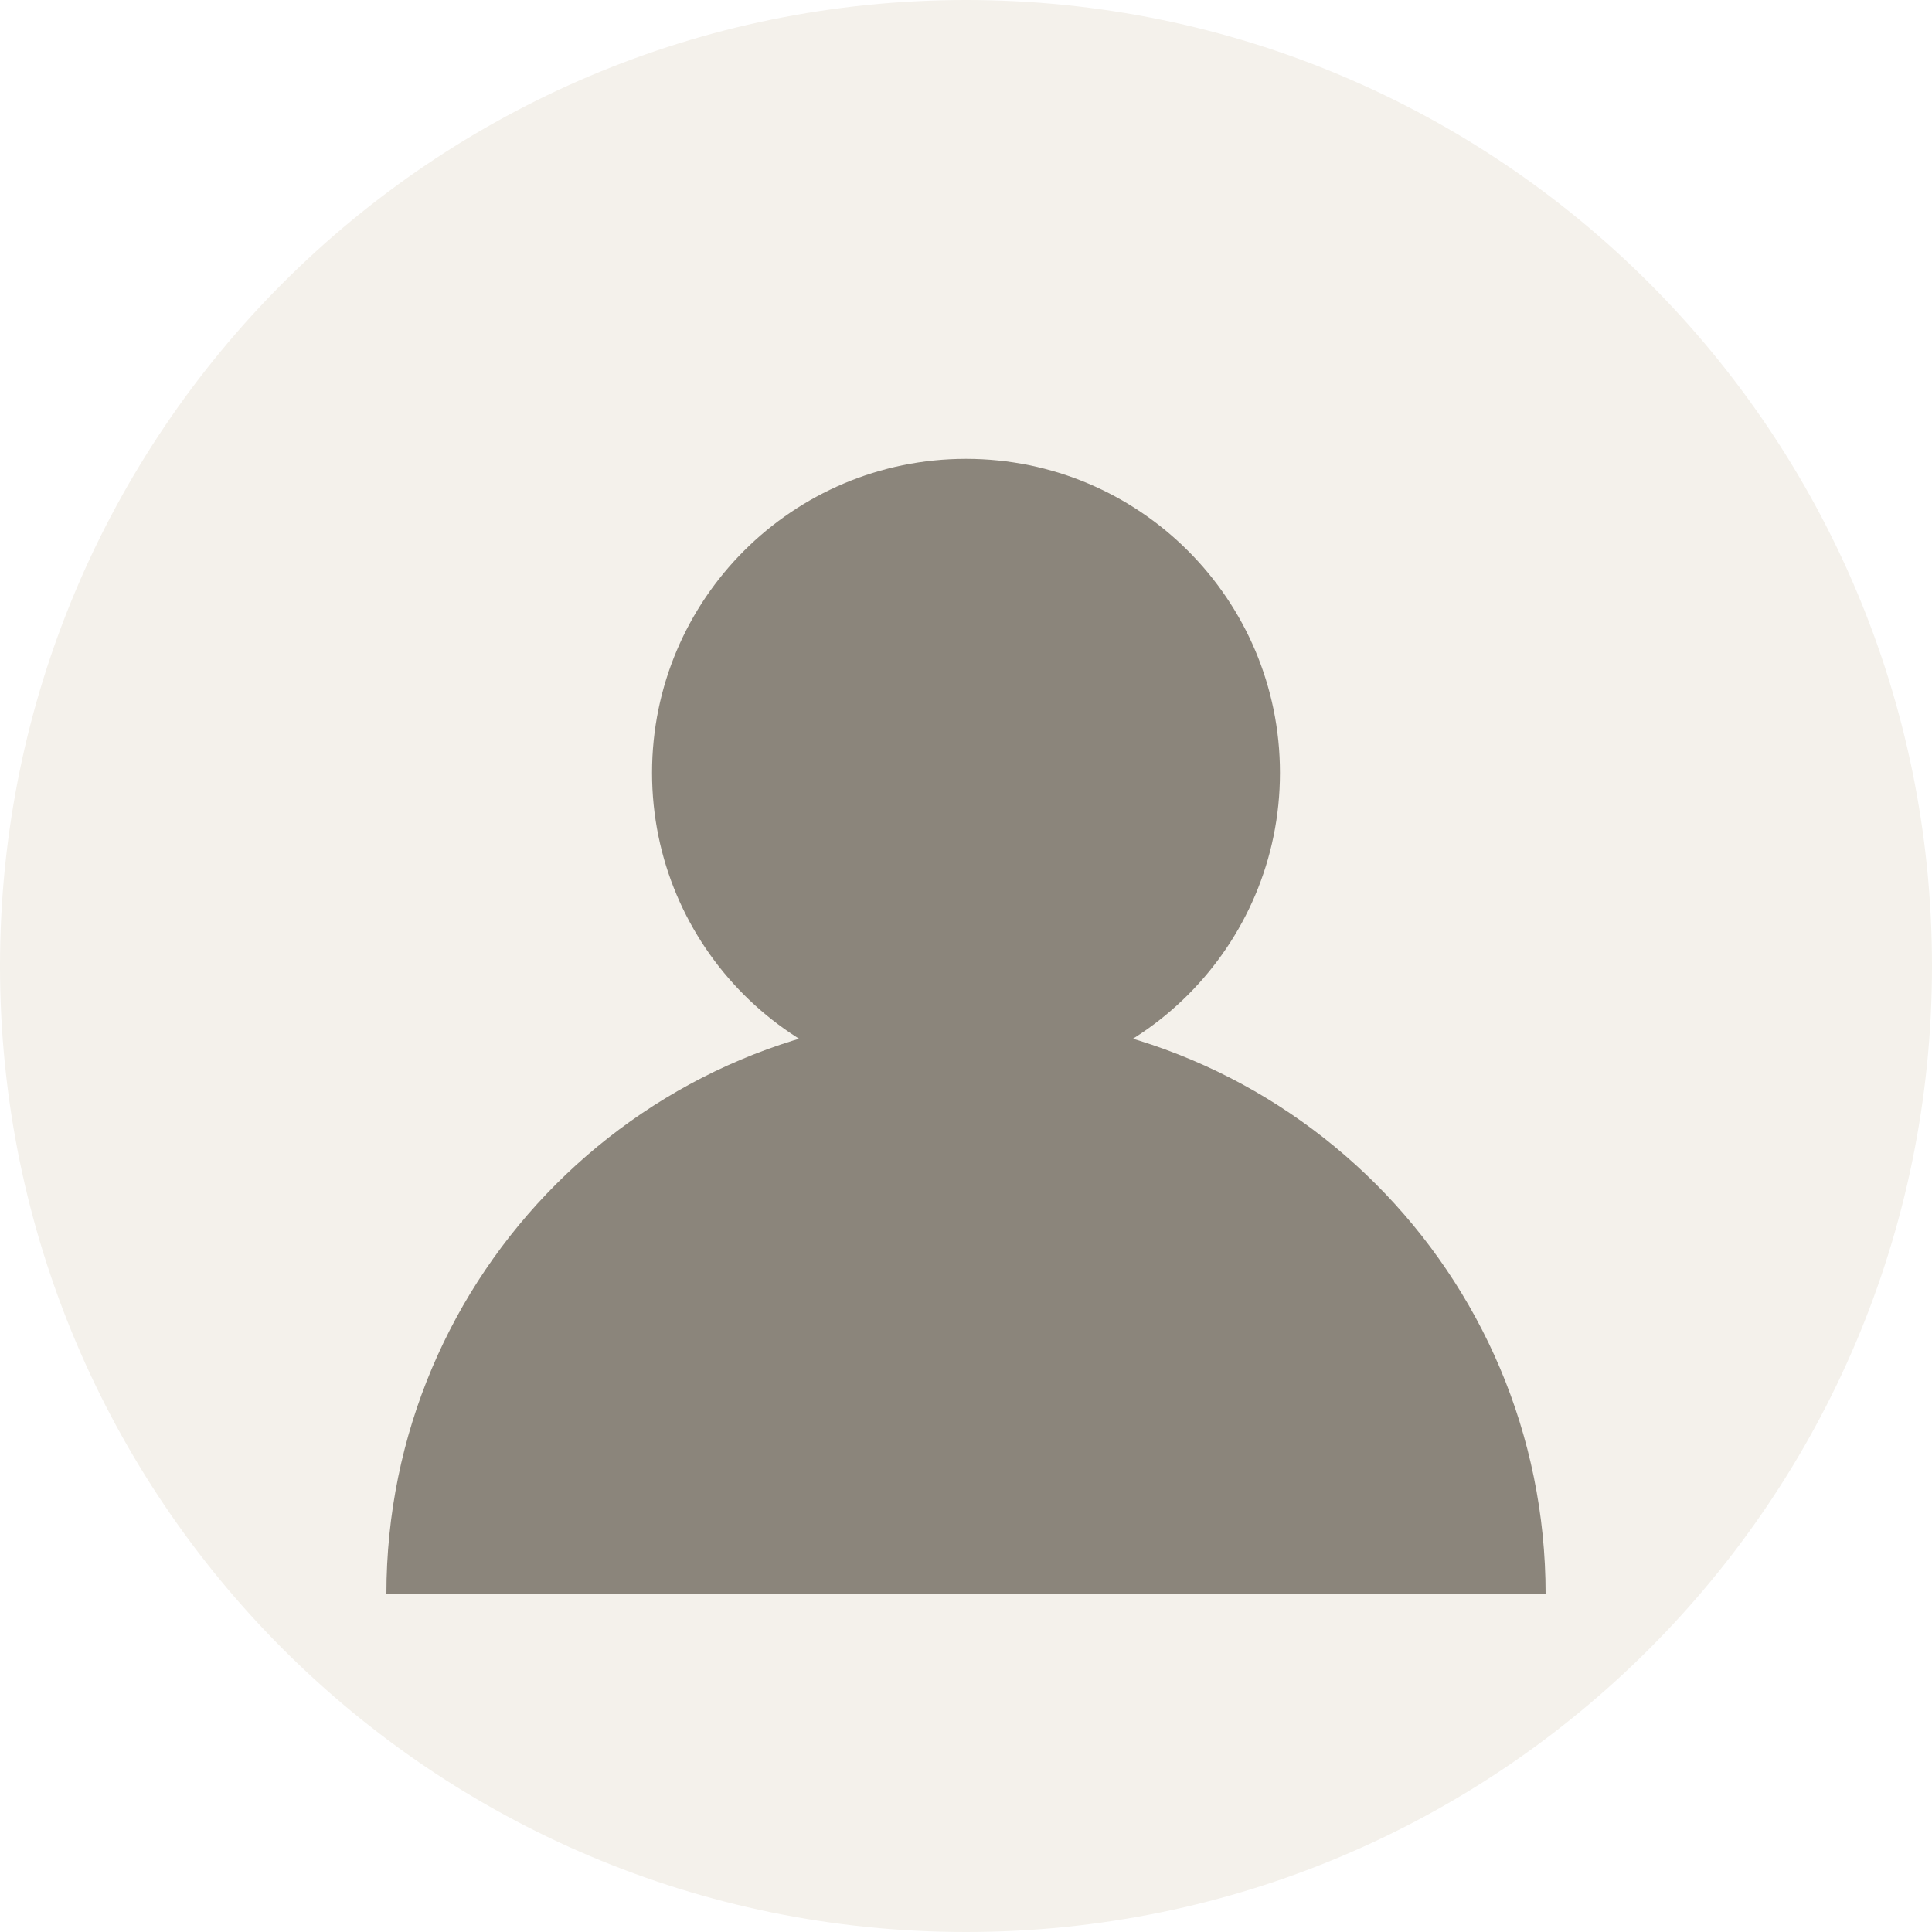
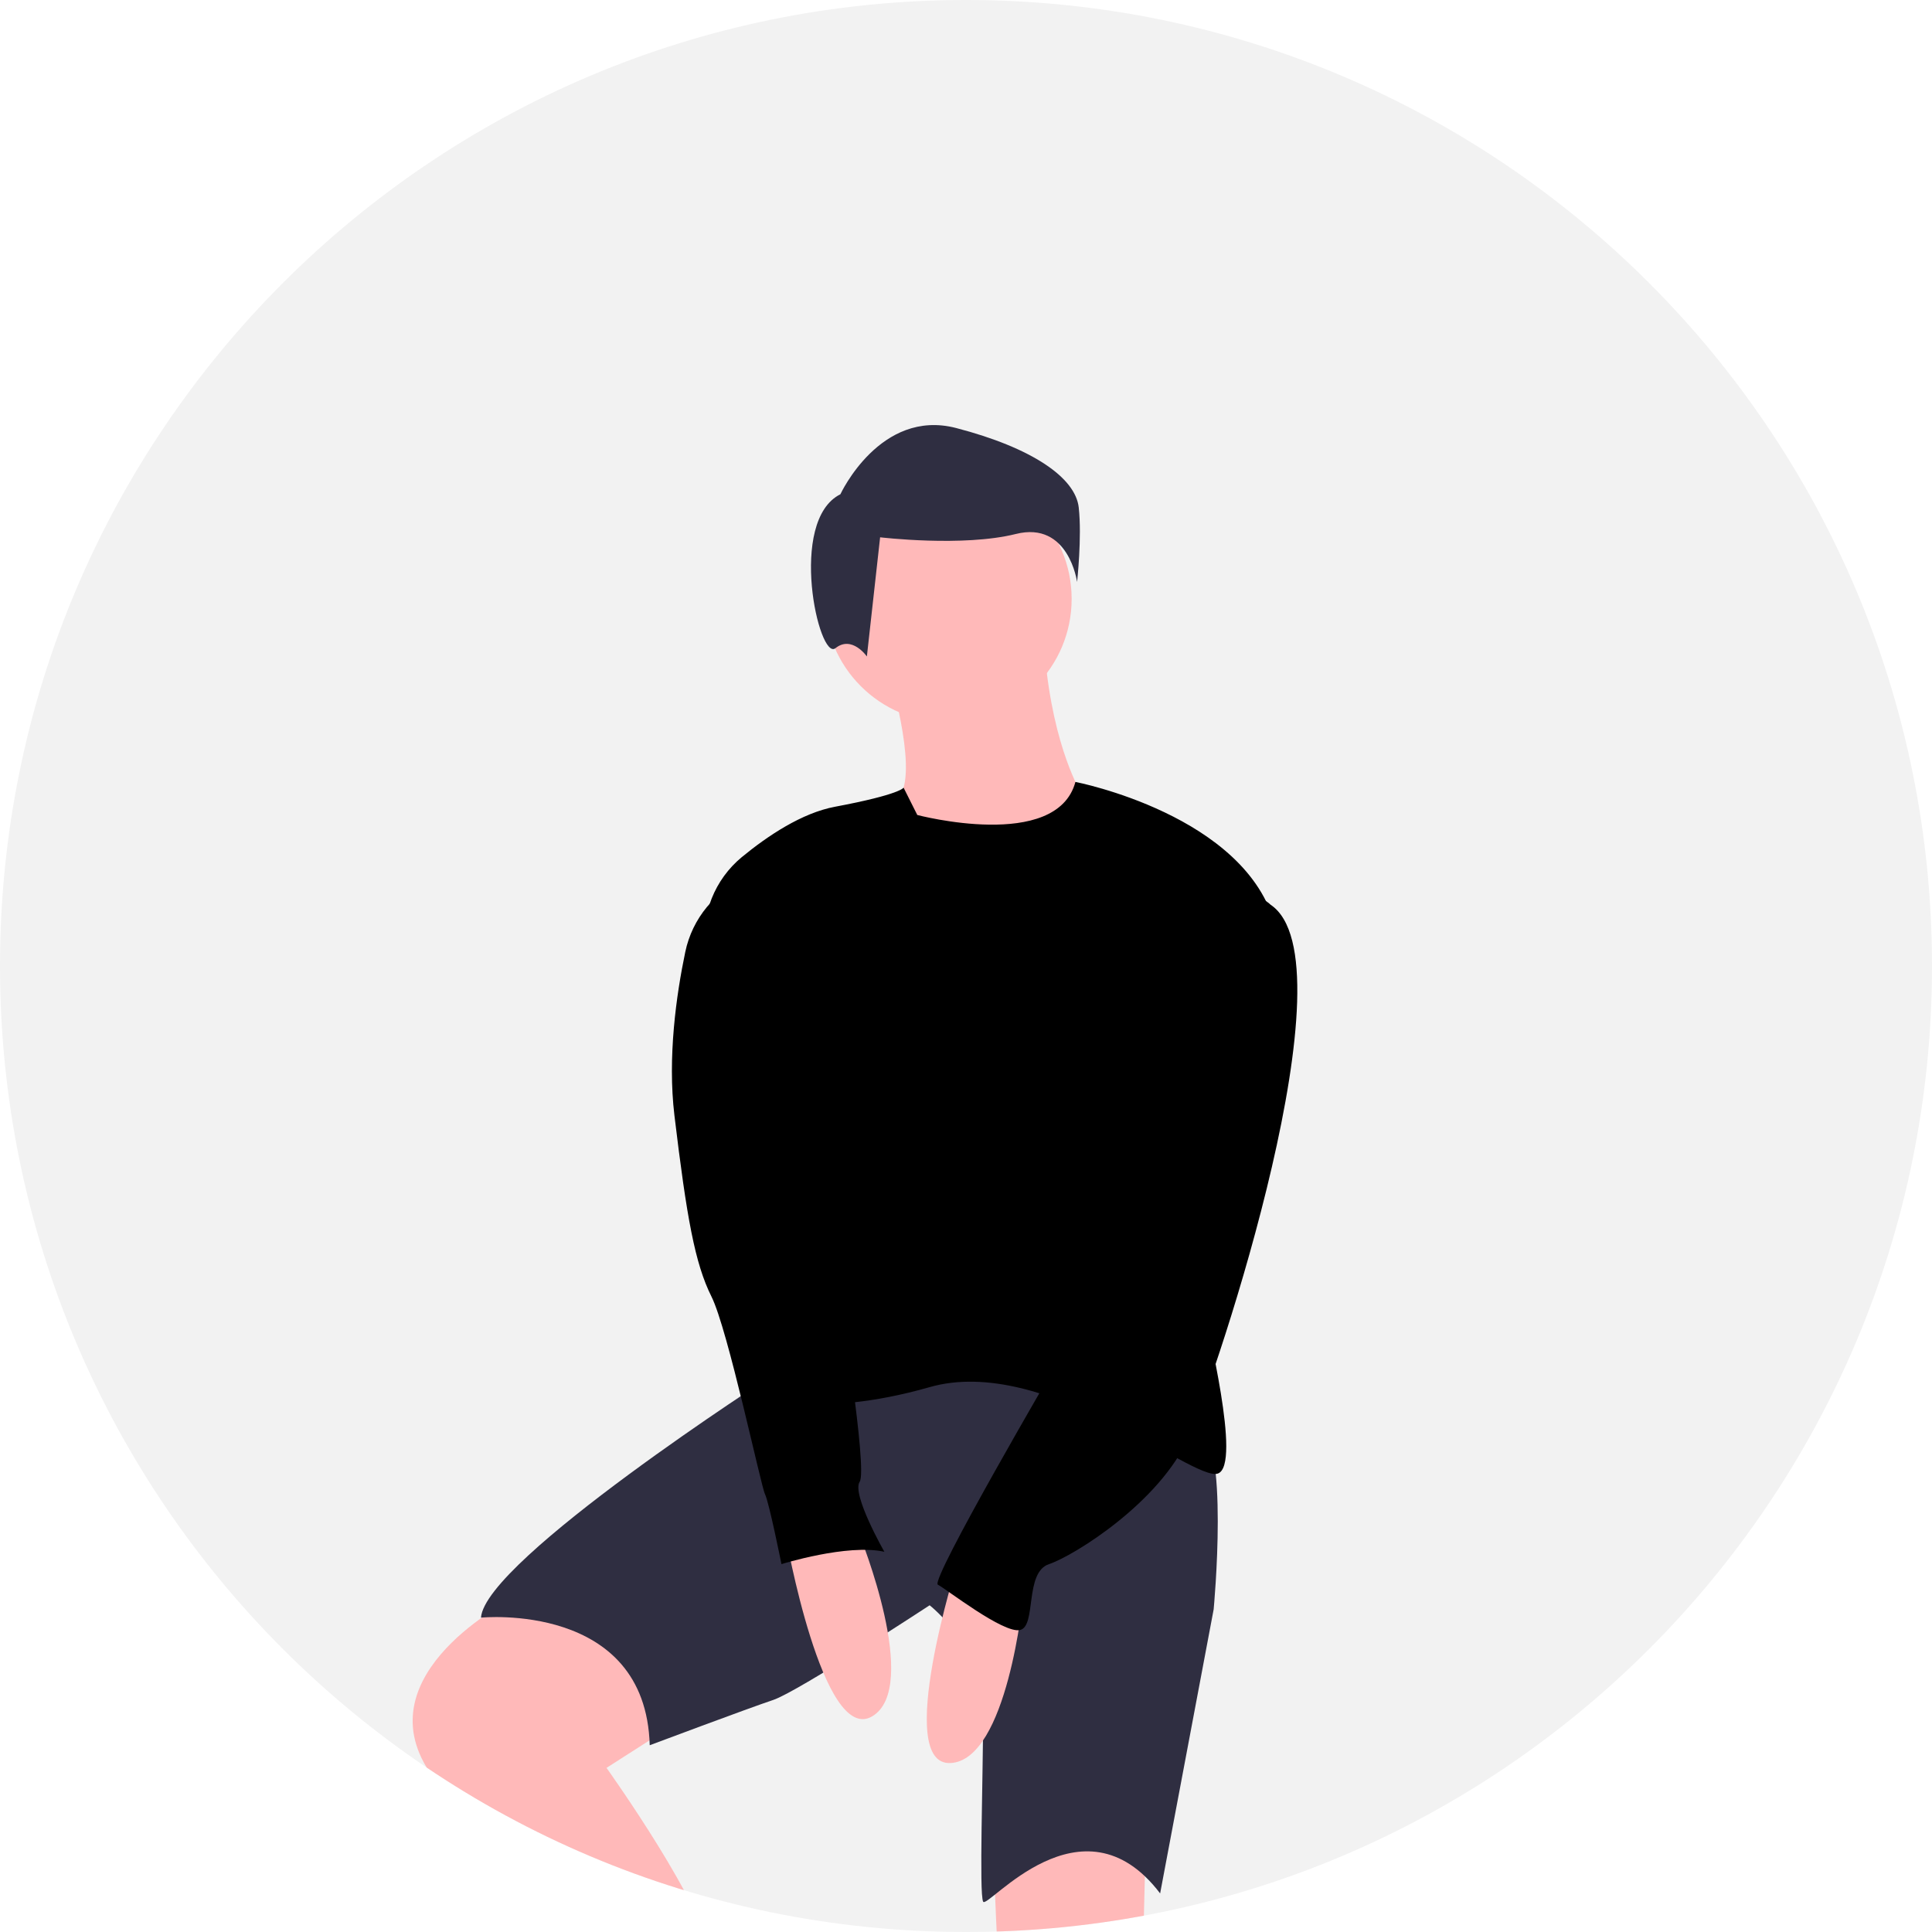
- <svg xmlns="http://www.w3.org/2000/svg" viewBox="0 0 40 40" fill="none">
-   <circle cx="20" cy="20" r="20" fill="#F4F1EB" />
-   <circle cx="20" cy="16" r="6.5" fill="#8B857B" />
-   <path d="M8 33a12 12 0 0 1 24 0z" fill="#8B857B" />
+ <svg xmlns="http://www.w3.org/2000/svg" width="640" height="640" viewBox="0 0 640 640" role="img" artist="Katerina Limpitsouni" source="https://undraw.co/">
+   <defs>
+     <clipPath id="a-257">
+       <circle cx="320" cy="320" r="320" transform="translate(16647 15904)" fill="none" stroke="#707070" stroke-width="1" />
+     </clipPath>
+   </defs>
+   <g transform="translate(-640 -220)">
+     <circle cx="320" cy="320" r="320" transform="translate(640 220)" fill="#f2f2f2" />
+     <g transform="translate(-16007 -15684)" clip-path="url(#a-257)">
+       <g transform="translate(16783.697 16044.811)">
+         <path d="M574.925,358.759s9.545,31.361,4.091,40.906,9.545,30,34.088,20.453,25.907-20.453,25.907-20.453-9.545-15-12.272-46.36Z" transform="translate(-417.302 -277.318)" fill="#ffb9b9" />
+         <path d="M499.912,567.9s-49.087,24.544-27.27,57.268c12.681,19.022,36.879,56.01,54.921,83.652a278.988,278.988,0,0,1,34.362,74.916l3.437,11.873L579,811.967l28.634-32.725s-42.269-77.721-42.269-92.72S531.273,623.8,531.273,623.8l34.088-21.816S527.182,558.352,499.912,567.9Z" transform="translate(-467.052 -178.981)" fill="#ffb9b9" />
+         <path d="M601.733,627.822S603.1,666,604.46,681c1.125,12.374-9.815,47.021-6.022,85.566a362.319,362.319,0,0,1-.826,74.927l-5.424,49.49,40.906,4.091,13.635-111.809s8.181-79.084,4.091-104.991l1.363-54.541S622.186,612.823,601.733,627.822Z" transform="translate(-409.34 -154.368)" fill="#ffb9b9" />
+         <path d="M579.352,520.482S483.9,581.84,482.541,600.93c0,0,54.541-5.454,55.9,42.269,0,0,32.725-12.272,40.906-15s51.814-31.361,51.814-31.361,17.726,13.635,17.726,35.452-1.364,60,0,62.722,32.725-36.815,58.632-2.727L725.249,598.2s5.454-57.268-5.454-61.359L643.437,508.21Z" transform="translate(-459.908 -205.878)" fill="#2f2e41" />
+         <circle cx="40.906" cy="40.906" r="40.906" transform="translate(136.488 16.674)" fill="#ffb9b9" />
+         <path d="M603.718,393.155s46.14,12.186,52.385-10.951c0,0,56.7,10.951,66.241,47.766s-23.18,125.444-23.18,128.171,12.272,50.451,4.091,53.178-57.268-39.542-95.447-28.634-57.268,2.727-57.268,2.727L533.422,437.453a34.179,34.179,0,0,1,12.152-30.332c8.545-7.033,19.883-14.632,30.875-16.693,21.816-4.091,22.723-6.33,22.723-6.33Z" transform="translate(-436.551 -263.991)" fill="#000000" />
+         <path d="M551.6,553s12.272,69.54,28.634,60-4.091-60-4.091-60Z" transform="translate(-428.061 -185.221)" fill="#ffb9b9" />
+         <path d="M593.792,559.16S572.529,626.5,591.451,625.6s24.105-55.091,24.105-55.091Z" transform="translate(-413.297 -182.381)" fill="#ffb9b9" />
+         <path d="M567.1,324.219s13.159-28.511,38.38-21.932,39.477,16.449,40.573,26.318-.548,24.673-.548,24.673-2.742-20.287-20.287-15.9-44.96,1.1-44.96,1.1l-4.386,39.477s-4.935-7.128-10.417-2.741S549.556,332.992,567.1,324.219Z" transform="translate(-425.405 -301.302)" fill="#2f2e41" />
+         <path d="M674.792,416.423s-32.725,88.629-30,99.537,0,12.272-4.091,15-15,31.361-15,31.361-42.269,72.267-39.542,73.63,21.816,16.362,27.271,15,1.364-19.089,9.545-21.816,36.815-20.453,46.36-42.269,54.7-157.614,27.063-176.156C696.4,410.708,685.7,400.061,674.792,416.423Z" transform="translate(-412.178 -251.808)" fill="#000000" />
+         <path d="M551.207,403.7l-.554.231a34.336,34.336,0,0,0-20.4,24.689c-2.977,14.251-5.907,34.863-3.591,54.164,4.091,34.088,6.818,49.087,12.272,60S555.3,605.5,556.661,608.224s5.454,23.18,5.454,23.18,21.816-6.818,34.088-4.091c0,0-10.908-19.089-8.181-23.18s-6.818-62.722-6.818-62.722Z" transform="translate(-439.944 -254.079)" fill="#000000" />
+       </g>
+     </g>
+   </g>
</svg>
